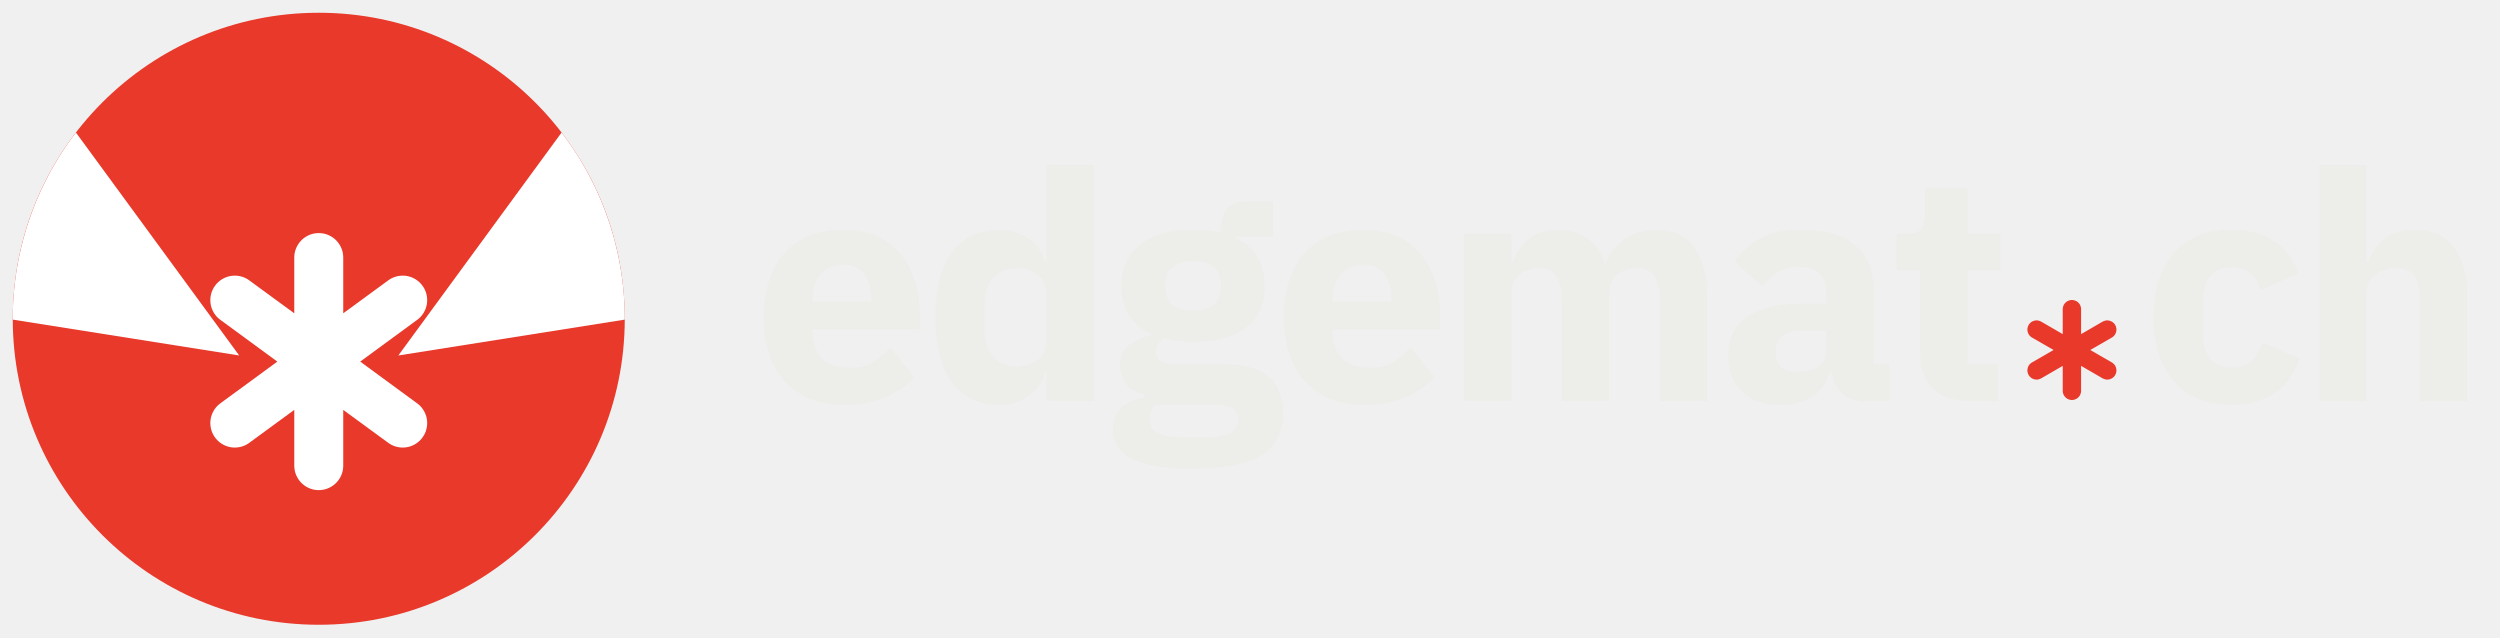
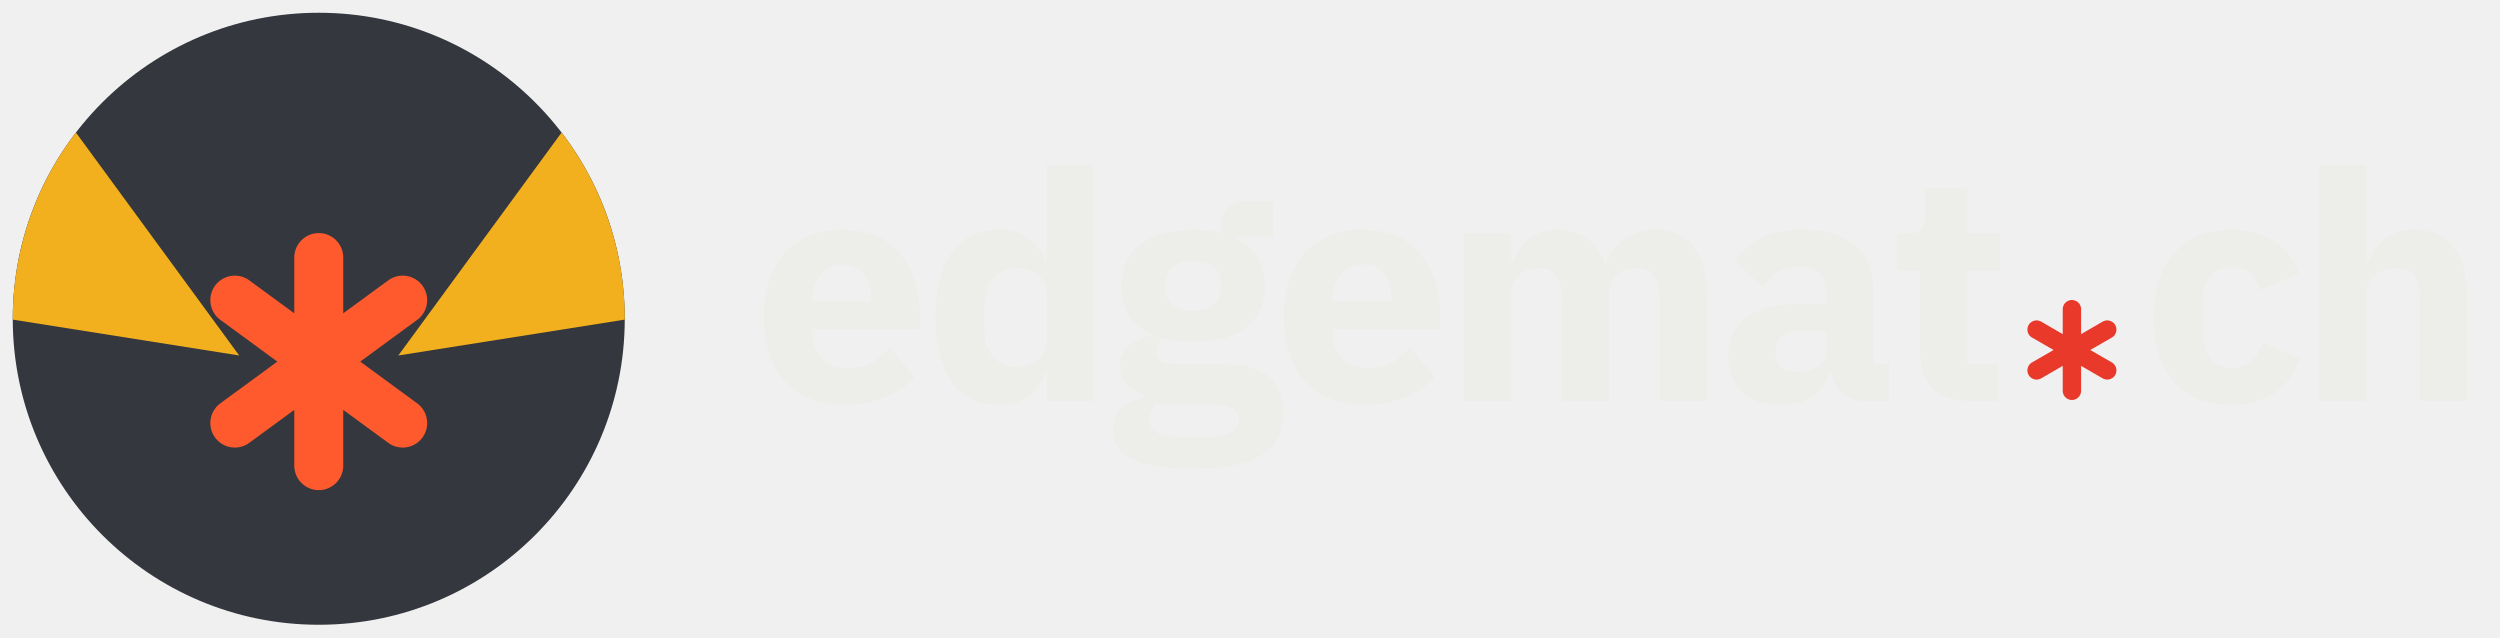
<svg xmlns="http://www.w3.org/2000/svg" width="392.15" height="100" viewBox="0 0 392.15 100">
  <g id="mark" transform="translate(2 2) scale(0.48)">
-     <circle id="ring" cx="100" cy="100" r="100" fill="#E8392B" />
-     <path id="edge-left" fill="#FFFFFF" d="M74 112 L20.65 39.15 L20.42 39.45 L19.68 40.43 L18.95 41.42 L18.24 42.42 L17.54 43.43 L16.85 44.44 L16.18 45.47 L15.51 46.5 L14.86 47.54 L14.23 48.59 L13.6 49.65 L12.99 50.71 L12.39 51.78 L11.81 52.86 L11.24 53.95 L10.68 55.04 L10.13 56.14 L9.6 57.24 L9.08 58.36 L8.58 59.48 L8.09 60.6 L7.61 61.73 L7.15 62.87 L6.7 64.01 L6.27 65.16 L5.85 66.31 L5.44 67.47 L5.05 68.63 L4.67 69.8 L4.31 70.97 L3.96 72.15 L3.62 73.33 L3.3 74.51 L3 75.7 L2.71 76.89 L2.43 78.09 L2.17 79.29 L1.92 80.49 L1.69 81.7 L1.47 82.9 L1.27 84.11 L1.08 85.33 L0.91 86.54 L0.75 87.76 L0.61 88.98 L0.48 90.2 L0.37 91.42 L0.27 92.64 L0.19 93.87 L0.12 95.09 L0.07 96.32 L0.03 97.55 L0.01 98.77 L0 100 L0 100.28 Z" />
-     <path id="edge-right" fill="#FFFFFF" d="M126 112 L200 100.28 L200 100 L199.99 98.77 L199.97 97.55 L199.93 96.32 L199.88 95.09 L199.81 93.87 L199.73 92.64 L199.63 91.42 L199.52 90.2 L199.39 88.98 L199.25 87.76 L199.09 86.54 L198.92 85.33 L198.73 84.11 L198.53 82.9 L198.31 81.7 L198.08 80.49 L197.83 79.29 L197.57 78.09 L197.29 76.89 L197 75.7 L196.7 74.51 L196.38 73.33 L196.04 72.15 L195.69 70.97 L195.33 69.8 L194.95 68.63 L194.56 67.47 L194.15 66.31 L193.73 65.16 L193.3 64.01 L192.85 62.87 L192.39 61.73 L191.91 60.6 L191.42 59.48 L190.92 58.36 L190.4 57.24 L189.87 56.14 L189.32 55.04 L188.76 53.95 L188.19 52.86 L187.61 51.78 L187.01 50.71 L186.4 49.65 L185.77 48.59 L185.14 47.54 L184.49 46.5 L183.82 45.47 L183.15 44.44 L182.46 43.43 L181.76 42.42 L181.05 41.42 L180.32 40.43 L179.58 39.45 L179.35 39.15 Z" />
-     <path id="spark" fill="#FFFFFF" d="M92.02 148.52 L92.07 149.04 L92.15 149.56 L92.27 150.07 L92.42 150.57 L92.61 151.06 L92.83 151.54 L93.07 152 L93.35 152.44 L93.65 152.87 L93.99 153.27 L94.34 153.66 L94.73 154.01 L95.13 154.35 L95.56 154.65 L96 154.93 L96.46 155.17 L96.94 155.39 L97.43 155.58 L97.93 155.73 L98.44 155.85 L98.96 155.93 L99.48 155.98 L100 156 L100.52 155.98 L101.04 155.93 L101.56 155.85 L102.07 155.73 L102.57 155.58 L103.06 155.39 L103.54 155.17 L104 154.93 L104.44 154.65 L104.87 154.35 L105.27 154.01 L105.66 153.66 L106.01 153.27 L106.35 152.87 L106.65 152.44 L106.93 152 L107.17 151.54 L107.39 151.06 L107.58 150.57 L107.73 150.07 L107.85 149.56 L107.93 149.04 L107.98 148.52 L108 148 L108 129.78 L122.7 140.54 L123.14 140.84 L123.59 141.11 L124.05 141.34 L124.53 141.55 L125.03 141.72 L125.53 141.86 L126.05 141.97 L126.56 142.04 L127.09 142.08 L127.61 142.09 L128.13 142.06 L128.65 142 L129.17 141.9 L129.67 141.77 L130.17 141.61 L130.66 141.41 L131.13 141.18 L131.58 140.93 L132.02 140.64 L132.44 140.33 L132.84 139.98 L133.21 139.62 L133.56 139.23 L133.88 138.82 L134.18 138.38 L134.45 137.93 L134.68 137.47 L134.89 136.99 L135.06 136.49 L135.2 135.99 L135.31 135.47 L135.38 134.96 L135.42 134.43 L135.43 133.91 L135.4 133.39 L135.34 132.87 L135.24 132.35 L135.11 131.85 L134.95 131.35 L134.75 130.86 L134.52 130.39 L134.27 129.94 L133.98 129.5 L133.67 129.08 L133.33 128.68 L132.96 128.31 L132.57 127.96 L132.16 127.64 L113.54 114 L132.16 100.36 L132.57 100.04 L132.96 99.69 L133.33 99.32 L133.67 98.92 L133.98 98.5 L134.27 98.06 L134.52 97.61 L134.75 97.14 L134.95 96.65 L135.11 96.15 L135.24 95.65 L135.34 95.13 L135.4 94.61 L135.43 94.09 L135.42 93.57 L135.38 93.04 L135.31 92.53 L135.2 92.01 L135.06 91.51 L134.89 91.01 L134.68 90.53 L134.45 90.07 L134.18 89.62 L133.88 89.18 L133.56 88.77 L133.21 88.38 L132.84 88.02 L132.44 87.67 L132.02 87.36 L131.58 87.07 L131.13 86.82 L130.66 86.59 L130.17 86.39 L129.67 86.23 L129.17 86.1 L128.65 86 L128.13 85.94 L127.61 85.91 L127.09 85.92 L126.56 85.96 L126.05 86.03 L125.53 86.14 L125.03 86.28 L124.53 86.45 L124.05 86.66 L123.59 86.89 L123.14 87.16 L122.7 87.46 L108 98.22 L108 80 L107.98 79.48 L107.93 78.96 L107.85 78.44 L107.73 77.93 L107.58 77.43 L107.39 76.94 L107.17 76.46 L106.93 76 L106.65 75.56 L106.35 75.13 L106.01 74.73 L105.66 74.34 L105.27 73.99 L104.87 73.65 L104.44 73.35 L104 73.07 L103.54 72.83 L103.06 72.61 L102.57 72.42 L102.07 72.27 L101.56 72.15 L101.04 72.07 L100.52 72.02 L100 72 L99.48 72.02 L98.96 72.07 L98.44 72.15 L97.93 72.27 L97.43 72.42 L96.94 72.61 L96.46 72.83 L96 73.07 L95.56 73.35 L95.13 73.65 L94.73 73.99 L94.34 74.34 L93.99 74.73 L93.65 75.13 L93.35 75.56 L93.07 76 L92.83 76.46 L92.61 76.94 L92.42 77.43 L92.27 77.93 L92.15 78.44 L92.07 78.96 L92.02 79.48 L92 80 L92 98.22 L77.3 87.46 L76.86 87.16 L76.41 86.89 L75.95 86.66 L75.47 86.45 L74.97 86.28 L74.47 86.14 L73.95 86.03 L73.44 85.96 L72.91 85.92 L72.39 85.91 L71.87 85.94 L71.35 86 L70.83 86.1 L70.33 86.23 L69.83 86.39 L69.34 86.59 L68.87 86.82 L68.42 87.07 L67.98 87.36 L67.56 87.67 L67.16 88.02 L66.79 88.38 L66.44 88.77 L66.12 89.18 L65.82 89.62 L65.55 90.07 L65.32 90.53 L65.11 91.01 L64.94 91.51 L64.8 92.01 L64.69 92.53 L64.62 93.04 L64.58 93.57 L64.57 94.09 L64.6 94.61 L64.66 95.13 L64.76 95.65 L64.89 96.15 L65.05 96.65 L65.25 97.14 L65.48 97.61 L65.73 98.06 L66.02 98.5 L66.33 98.92 L66.67 99.32 L67.04 99.69 L67.43 100.04 L67.84 100.36 L86.46 114 L67.84 127.64 L67.43 127.96 L67.04 128.31 L66.67 128.68 L66.33 129.08 L66.02 129.5 L65.73 129.94 L65.48 130.39 L65.25 130.86 L65.05 131.35 L64.89 131.85 L64.76 132.35 L64.66 132.87 L64.6 133.39 L64.57 133.91 L64.58 134.43 L64.62 134.96 L64.69 135.47 L64.8 135.99 L64.94 136.49 L65.11 136.99 L65.32 137.47 L65.55 137.93 L65.82 138.38 L66.12 138.82 L66.44 139.23 L66.79 139.62 L67.16 139.98 L67.56 140.33 L67.98 140.64 L68.42 140.93 L68.87 141.18 L69.34 141.41 L69.83 141.61 L70.33 141.77 L70.83 141.9 L71.35 142 L71.87 142.06 L72.39 142.09 L72.91 142.08 L73.44 142.04 L73.95 141.97 L74.47 141.86 L74.97 141.72 L75.47 141.55 L75.95 141.34 L76.41 141.11 L76.86 140.84 L77.3 140.54 L92 129.78 L92 148 Z" />
+     <circle id="ring" cx="100" cy="100" r="100" fill="#34373D" />
+     <path id="edge-left" fill="#F2B01E" d="M74 112 L20.65 39.15 L20.42 39.45 L19.68 40.43 L18.95 41.42 L18.24 42.42 L17.54 43.43 L16.85 44.44 L16.18 45.47 L15.51 46.5 L14.86 47.54 L14.23 48.59 L13.6 49.65 L12.99 50.71 L12.39 51.78 L11.81 52.86 L11.24 53.95 L10.68 55.04 L10.13 56.14 L9.6 57.24 L9.08 58.36 L8.58 59.48 L8.09 60.6 L7.61 61.73 L7.15 62.87 L6.7 64.01 L6.27 65.16 L5.85 66.31 L5.44 67.47 L5.05 68.63 L4.67 69.8 L4.31 70.97 L3.96 72.15 L3.62 73.33 L3.3 74.51 L3 75.7 L2.71 76.89 L2.43 78.09 L2.17 79.29 L1.92 80.49 L1.69 81.7 L1.47 82.9 L1.27 84.11 L1.08 85.33 L0.91 86.54 L0.75 87.76 L0.61 88.98 L0.48 90.2 L0.37 91.42 L0.27 92.64 L0.19 93.87 L0.12 95.09 L0.07 96.32 L0.03 97.55 L0.01 98.77 L0 100 L0 100.28 Z" />
+     <path id="edge-right" fill="#F2B01E" d="M126 112 L200 100.28 L200 100 L199.99 98.77 L199.97 97.55 L199.93 96.32 L199.88 95.09 L199.81 93.87 L199.73 92.64 L199.63 91.42 L199.52 90.2 L199.39 88.98 L199.25 87.76 L199.09 86.54 L198.92 85.33 L198.73 84.11 L198.53 82.9 L198.31 81.7 L198.08 80.49 L197.83 79.29 L197.57 78.09 L197.29 76.89 L197 75.7 L196.7 74.51 L196.38 73.33 L196.04 72.15 L195.69 70.97 L195.33 69.8 L194.95 68.63 L194.56 67.47 L194.15 66.31 L193.73 65.16 L193.3 64.01 L192.85 62.87 L192.39 61.73 L191.91 60.6 L191.42 59.48 L190.92 58.36 L190.4 57.24 L189.87 56.14 L189.32 55.04 L188.76 53.95 L188.19 52.86 L187.61 51.78 L187.01 50.71 L186.4 49.65 L185.77 48.59 L185.14 47.54 L184.49 46.5 L183.82 45.47 L183.15 44.44 L182.46 43.43 L181.76 42.42 L181.05 41.42 L180.32 40.43 L179.58 39.45 L179.35 39.15 Z" />
+     <path id="spark" fill="#FF5A2E" d="M92.02 148.52 L92.07 149.04 L92.15 149.56 L92.27 150.07 L92.42 150.57 L92.61 151.06 L92.83 151.54 L93.07 152 L93.35 152.44 L93.65 152.87 L93.99 153.27 L94.34 153.66 L94.73 154.01 L95.13 154.35 L95.56 154.65 L96 154.93 L96.46 155.17 L96.94 155.39 L97.43 155.58 L97.93 155.73 L98.44 155.85 L98.96 155.93 L99.48 155.98 L100 156 L100.52 155.98 L101.04 155.93 L101.56 155.85 L102.07 155.73 L102.57 155.58 L103.06 155.39 L103.54 155.17 L104 154.93 L104.44 154.65 L104.87 154.35 L105.27 154.01 L105.66 153.66 L106.01 153.27 L106.35 152.87 L106.65 152.44 L106.93 152 L107.17 151.54 L107.39 151.06 L107.58 150.57 L107.73 150.07 L107.85 149.56 L107.93 149.04 L107.98 148.52 L108 148 L108 129.78 L122.7 140.54 L123.14 140.84 L123.59 141.11 L124.05 141.34 L124.53 141.55 L125.03 141.72 L125.53 141.86 L126.05 141.97 L126.56 142.04 L127.09 142.08 L127.61 142.09 L128.13 142.06 L128.65 142 L129.17 141.9 L129.67 141.77 L130.17 141.61 L130.66 141.41 L131.13 141.18 L131.58 140.93 L132.02 140.64 L132.44 140.33 L132.84 139.98 L133.21 139.62 L133.56 139.23 L133.88 138.82 L134.18 138.38 L134.45 137.93 L134.68 137.47 L134.89 136.99 L135.06 136.49 L135.2 135.99 L135.31 135.47 L135.38 134.96 L135.42 134.43 L135.43 133.91 L135.4 133.39 L135.34 132.87 L135.24 132.35 L135.11 131.85 L134.95 131.35 L134.75 130.86 L134.52 130.39 L134.27 129.94 L133.98 129.5 L133.67 129.08 L133.33 128.68 L132.96 128.31 L132.57 127.96 L132.16 127.64 L113.54 114 L132.16 100.36 L132.57 100.04 L132.96 99.69 L133.33 99.32 L133.67 98.92 L133.98 98.5 L134.27 98.06 L134.52 97.61 L134.75 97.14 L134.95 96.65 L135.11 96.15 L135.24 95.65 L135.34 95.13 L135.4 94.61 L135.43 94.09 L135.42 93.57 L135.38 93.04 L135.31 92.53 L135.2 92.01 L135.06 91.51 L134.89 91.01 L134.68 90.53 L134.45 90.07 L134.18 89.62 L133.88 89.18 L133.56 88.77 L133.21 88.38 L132.84 88.02 L132.44 87.67 L132.02 87.36 L131.58 87.07 L131.13 86.82 L130.66 86.59 L130.17 86.39 L129.67 86.23 L129.17 86.1 L128.65 86 L128.13 85.94 L127.61 85.91 L127.09 85.92 L126.56 85.96 L126.05 86.03 L125.53 86.14 L125.03 86.28 L124.53 86.45 L124.05 86.66 L123.59 86.89 L123.14 87.16 L122.7 87.46 L108 98.22 L108 80 L107.98 79.48 L107.93 78.96 L107.85 78.44 L107.73 77.93 L107.58 77.43 L107.39 76.94 L107.17 76.46 L106.93 76 L106.65 75.56 L106.35 75.13 L106.01 74.73 L105.66 74.34 L105.27 73.99 L104.87 73.65 L104.44 73.35 L104 73.07 L103.54 72.83 L103.06 72.61 L102.57 72.42 L102.07 72.27 L101.56 72.15 L101.04 72.07 L100.52 72.02 L100 72 L99.48 72.02 L98.96 72.07 L98.44 72.15 L97.93 72.27 L97.43 72.42 L96.94 72.61 L96.46 72.83 L96 73.07 L95.56 73.35 L95.13 73.65 L94.73 73.99 L94.34 74.34 L93.99 74.73 L93.65 75.13 L93.35 75.56 L93.07 76 L92.83 76.46 L92.61 76.94 L92.42 77.43 L92.27 77.93 L92.15 78.44 L92.07 78.96 L92.02 79.48 L92 80 L92 98.22 L77.3 87.46 L76.86 87.16 L76.41 86.89 L75.95 86.66 L75.47 86.45 L74.97 86.28 L74.47 86.14 L73.95 86.03 L73.44 85.96 L72.91 85.92 L72.39 85.91 L71.87 85.94 L71.35 86 L70.83 86.1 L70.33 86.23 L69.83 86.39 L69.34 86.59 L68.87 86.82 L68.42 87.07 L67.98 87.36 L67.56 87.67 L67.16 88.02 L66.79 88.38 L66.44 88.77 L66.12 89.18 L65.82 89.62 L65.55 90.07 L65.32 90.53 L65.11 91.01 L64.94 91.51 L64.8 92.01 L64.69 92.53 L64.62 93.04 L64.58 93.57 L64.57 94.09 L64.6 94.61 L64.66 95.13 L64.76 95.65 L64.89 96.15 L65.05 96.65 L65.25 97.14 L65.48 97.61 L65.73 98.06 L66.02 98.5 L66.33 98.92 L66.67 99.32 L67.04 99.69 L67.43 100.04 L67.84 100.36 L86.46 114 L67.84 127.64 L67.43 127.96 L67.04 128.31 L66.67 128.68 L66.33 129.08 L66.02 129.5 L65.73 129.94 L65.48 130.39 L65.25 130.86 L65.05 131.35 L64.89 131.85 L64.76 132.35 L64.66 132.87 L64.6 133.39 L64.57 133.91 L64.58 134.43 L64.62 134.96 L64.69 135.47 L64.8 135.99 L64.94 136.49 L65.11 136.99 L65.32 137.47 L65.55 137.93 L65.82 138.38 L66.12 138.82 L66.44 139.23 L66.79 139.62 L67.16 139.98 L67.56 140.33 L67.98 140.64 L68.42 140.93 L68.87 141.18 L69.34 141.41 L69.83 141.61 L70.33 141.77 L70.83 141.9 L71.35 142 L71.87 142.06 L72.39 142.09 L72.91 142.08 L73.44 142.04 L73.95 141.97 L74.47 141.86 L74.97 141.72 L75.47 141.55 L75.95 141.34 L76.41 141.11 L76.86 140.84 L77.3 140.54 L92 129.78 L92 148 Z" />
  </g>
  <path id="wordmark" fill="#EDEDEA" d="M132.4 63.5Q128.4 63.5 125.575 61.825Q122.75 60.15 121.275 57.05Q119.8 53.95 119.8 49.75Q119.8 45.6 121.225 42.525Q122.65 39.45 125.4 37.75Q128.15 36.05 132.1 36.05Q136.45 36.05 139.125 37.925Q141.8 39.8 143.05 42.85Q144.3 45.9 144.3 49.45V51.65H127.45V52.05Q127.45 54.65 128.875 56.175Q130.3 57.7 133.25 57.7Q135.6 57.7 137.025 56.75Q138.45 55.8 139.7 54.55L143.4 59.15Q141.65 61.15 138.825 62.325Q136.0 63.5 132.4 63.5ZM132.25 41.5Q130.75 41.5 129.675 42.175Q128.6 42.85 128.025 44.05Q127.45 45.25 127.45 46.9V47.3H136.65V46.85Q136.65 45.25 136.175 44.05Q135.7 42.85 134.725 42.175Q133.75 41.5 132.25 41.5Z M164.15 62.9V58.5H163.9Q163.35 60.65 161.375 62.075Q159.4 63.5 156.85 63.5Q153.55 63.5 151.3 61.925Q149.05 60.35 147.9 57.275Q146.75 54.2 146.75 49.75Q146.75 45.3 147.9 42.25Q149.05 39.2 151.3 37.625Q153.55 36.05 156.85 36.05Q159.4 36.05 161.375 37.45Q163.35 38.85 163.9 41.05H164.15V25.9H171.55V62.9ZM159.3 57.5Q160.7 57.5 161.8 57.05Q162.9 56.6 163.525 55.725Q164.15 54.85 164.15 53.65V45.9Q164.15 44.7 163.525 43.825Q162.9 42.95 161.8 42.5Q160.7 42.05 159.3 42.05Q157.2 42.05 155.825 43.525Q154.45 45.0 154.45 47.5V52.05Q154.45 54.5 155.825 56.0Q157.2 57.5 159.3 57.5Z M201.25 64.8Q201.25 67.55 199.925 69.5Q198.6 71.45 195.5 72.475Q192.4 73.5 187.05 73.5Q182.5 73.5 179.775 72.775Q177.05 72.05 175.825 70.675Q174.6 69.3 174.6 67.4Q174.6 65.2 175.9 63.95Q177.2 62.7 179.5 62.4V61.85Q177.65 61.5 176.675 60.225Q175.7 58.95 175.7 57.25Q175.7 55.2 177.225 54.075Q178.75 52.95 180.6 52.6V52.4Q178.25 51.3 177.075 49.375Q175.9 47.45 175.9 44.9Q175.9 42.25 177.15 40.25Q178.4 38.25 180.9 37.15Q183.4 36.05 187.15 36.05Q188.4 36.05 189.525 36.175Q190.65 36.3 191.6 36.55V35.55Q191.6 33.5 192.65 32.55Q193.7 31.6 195.55 31.6H199.7V37.1H193.9V37.4Q196.2 38.5 197.3 40.45Q198.4 42.4 198.4 44.9Q198.4 47.5 197.175 49.475Q195.95 51.45 193.45 52.525Q190.95 53.6 187.15 53.6Q185.85 53.6 184.675 53.45Q183.5 53.3 182.5 53.05Q182.0 53.4 181.675 53.925Q181.35 54.45 181.35 55.15Q181.35 56.1 182.075 56.625Q182.8 57.15 184.5 57.15H192.1Q196.9 57.15 199.075 59.15Q201.25 61.15 201.25 64.8ZM194.3 65.8Q194.3 64.65 193.375 64.05Q192.45 63.45 190.25 63.45H181.25Q180.75 63.95 180.525 64.575Q180.3 65.2 180.3 65.8Q180.3 67.2 181.55 67.9Q182.8 68.6 185.8 68.6H188.8Q191.8 68.6 193.05 67.9Q194.3 67.2 194.3 65.8ZM187.15 48.75Q189.35 48.75 190.425 47.8Q191.5 46.85 191.5 45.15V44.55Q191.5 42.8 190.425 41.875Q189.35 40.95 187.15 40.95Q185.0 40.95 183.9 41.875Q182.8 42.8 182.8 44.55V45.15Q182.8 46.85 183.9 47.8Q185.0 48.75 187.15 48.75Z M214.0 63.5Q210.0 63.5 207.175 61.825Q204.35 60.15 202.875 57.05Q201.4 53.95 201.4 49.75Q201.4 45.6 202.825 42.525Q204.25 39.45 207.0 37.75Q209.75 36.05 213.7 36.05Q218.05 36.05 220.725 37.925Q223.4 39.8 224.65 42.85Q225.9 45.9 225.9 49.45V51.65H209.05V52.05Q209.05 54.65 210.475 56.175Q211.9 57.7 214.85 57.7Q217.2 57.7 218.625 56.75Q220.05 55.8 221.3 54.55L225.0 59.15Q223.25 61.15 220.425 62.325Q217.6 63.5 214.0 63.5ZM213.85 41.5Q212.35 41.5 211.275 42.175Q210.2 42.85 209.625 44.05Q209.05 45.25 209.05 46.9V47.3H218.25V46.85Q218.25 45.25 217.775 44.05Q217.3 42.85 216.325 42.175Q215.35 41.5 213.85 41.5Z M237.05 62.9H229.65V36.65H237.05V41.1H237.35Q238.05 39.0 239.775 37.525Q241.5 36.05 244.4 36.05Q247.1 36.05 249.0 37.4Q250.9 38.75 251.75 41.35H251.9Q252.6 39.15 254.75 37.6Q256.9 36.05 259.9 36.05Q263.7 36.05 265.725 38.775Q267.75 41.5 267.75 46.45V62.9H260.35V47.05Q260.35 44.5 259.475 43.275Q258.6 42.05 256.75 42.05Q255.65 42.05 254.65 42.475Q253.65 42.9 253.025 43.75Q252.4 44.6 252.4 45.9V62.9H245.0V47.05Q245.0 44.5 244.1 43.275Q243.2 42.05 241.4 42.05Q240.35 42.05 239.35 42.475Q238.35 42.9 237.7 43.75Q237.05 44.6 237.05 45.9Z M296.35 62.9H292.25Q290.9 62.9 289.725 62.225Q288.55 61.55 287.85 60.2Q287.4 59.35 287.25 58.3H286.95Q286.35 60.85 284.3 62.175Q282.25 63.5 279.25 63.5Q275.3 63.5 273.2 61.375Q271.1 59.25 271.1 55.85Q271.1 53.05 272.475 51.25Q273.85 49.45 276.375 48.55Q278.9 47.65 282.35 47.65H286.5V46.0Q286.5 44.1 285.5 42.975Q284.5 41.85 282.15 41.85Q279.95 41.85 278.65 42.8Q277.35 43.75 276.5 44.95L272.1 41.05Q273.7 38.7 276.15 37.375Q278.6 36.05 282.7 36.05Q288.25 36.05 291.075 38.525Q293.9 41.0 293.9 45.65V57.15H296.35ZM286.5 51.85H282.9Q280.75 51.85 279.65 52.6Q278.55 53.35 278.55 54.8V55.55Q278.55 56.95 279.45 57.65Q280.35 58.35 282.0 58.35Q283.25 58.35 284.25 58.0Q285.25 57.65 285.875 56.9Q286.5 56.15 286.5 54.95Z M313.4 62.9H309Q305.2 62.9 303.2 60.95Q301.2 59.0 301.2 55.25V42.4H297.5V36.65H299.35Q300.85 36.65 301.4 35.925Q301.95 35.2 301.95 33.85V29.55H308.6V36.65H313.8V42.4H308.6V57.15H313.4Z M350.05 63.5Q344.15 63.5 340.975 59.775Q337.8 56.05 337.8 49.75Q337.8 43.45 340.975 39.75Q344.15 36.05 350.05 36.05Q354.05 36.05 356.725 37.85Q359.4 39.65 360.55 42.9L354.55 45.5Q354.2 44.0 353.1 42.95Q352 41.9 350.05 41.9Q347.8 41.9 346.65 43.375Q345.5 44.85 345.5 47.35V52.25Q345.5 54.7 346.65 56.2Q347.8 57.7 350.05 57.7Q352.25 57.7 353.325 56.5Q354.4 55.3 354.95 53.75L360.7 56.25Q359.4 60.0 356.65 61.75Q353.9 63.5 350.05 63.5Z M363.8 62.9V25.9H371.2V41.1H371.5Q372.2 39.05 373.95 37.55Q375.7 36.05 378.8 36.05Q382.8 36.05 384.9 38.775Q387 41.5 387 46.45V62.9H379.6V47.05Q379.6 44.55 378.8 43.3Q378 42.05 375.95 42.05Q374.75 42.05 373.675 42.475Q372.6 42.9 371.9 43.75Q371.2 44.6 371.2 45.9V62.9Z" />
  <path id="spark-dot" fill="#E8392B" d="M323.56 61.39 L323.57 61.49 L323.59 61.58 L323.61 61.67 L323.64 61.76 L323.67 61.85 L323.71 61.94 L323.75 62.02 L323.8 62.1 L323.86 62.18 L323.92 62.25 L323.98 62.32 L324.05 62.38 L324.12 62.44 L324.2 62.5 L324.28 62.55 L324.36 62.59 L324.45 62.63 L324.54 62.66 L324.63 62.69 L324.72 62.71 L324.81 62.73 L324.91 62.74 L325 62.74 L325.09 62.74 L325.19 62.73 L325.28 62.71 L325.37 62.69 L325.46 62.66 L325.55 62.63 L325.64 62.59 L325.72 62.55 L325.8 62.5 L325.88 62.44 L325.95 62.38 L326.02 62.32 L326.08 62.25 L326.14 62.18 L326.2 62.1 L326.25 62.02 L326.29 61.94 L326.33 61.85 L326.36 61.76 L326.39 61.67 L326.41 61.58 L326.43 61.49 L326.44 61.39 L326.44 61.3 L326.44 57.39 L329.82 59.35 L329.91 59.39 L329.99 59.43 L330.08 59.46 L330.17 59.49 L330.26 59.51 L330.35 59.53 L330.45 59.54 L330.54 59.54 L330.64 59.54 L330.73 59.53 L330.82 59.51 L330.92 59.49 L331.01 59.46 L331.09 59.43 L331.18 59.39 L331.26 59.35 L331.34 59.3 L331.42 59.24 L331.49 59.18 L331.56 59.12 L331.63 59.05 L331.68 58.98 L331.74 58.9 L331.79 58.82 L331.83 58.74 L331.87 58.65 L331.91 58.56 L331.93 58.47 L331.95 58.38 L331.97 58.29 L331.98 58.19 L331.98 58.1 L331.98 58.01 L331.97 57.91 L331.95 57.82 L331.93 57.73 L331.91 57.64 L331.87 57.55 L331.83 57.46 L331.79 57.38 L331.74 57.3 L331.68 57.22 L331.63 57.15 L331.56 57.08 L331.49 57.02 L331.42 56.96 L331.34 56.9 L331.26 56.85 L327.88 54.9 L331.26 52.95 L331.34 52.9 L331.42 52.84 L331.49 52.78 L331.56 52.72 L331.63 52.65 L331.68 52.58 L331.74 52.5 L331.79 52.42 L331.83 52.34 L331.87 52.25 L331.91 52.16 L331.93 52.07 L331.95 51.98 L331.97 51.89 L331.98 51.79 L331.98 51.7 L331.98 51.61 L331.97 51.51 L331.95 51.42 L331.93 51.33 L331.91 51.24 L331.87 51.15 L331.83 51.06 L331.79 50.98 L331.74 50.9 L331.68 50.82 L331.63 50.75 L331.56 50.68 L331.49 50.62 L331.42 50.56 L331.34 50.5 L331.26 50.45 L331.18 50.41 L331.09 50.37 L331.01 50.34 L330.92 50.31 L330.82 50.29 L330.73 50.27 L330.64 50.26 L330.54 50.26 L330.45 50.26 L330.35 50.27 L330.26 50.29 L330.17 50.31 L330.08 50.34 L329.99 50.37 L329.91 50.41 L329.82 50.45 L326.44 52.41 L326.44 48.5 L326.44 48.41 L326.43 48.31 L326.41 48.22 L326.39 48.13 L326.36 48.04 L326.33 47.95 L326.29 47.86 L326.25 47.78 L326.2 47.7 L326.14 47.62 L326.08 47.55 L326.02 47.48 L325.95 47.42 L325.88 47.36 L325.8 47.3 L325.72 47.25 L325.64 47.21 L325.55 47.17 L325.46 47.14 L325.37 47.11 L325.28 47.09 L325.19 47.07 L325.09 47.06 L325 47.06 L324.91 47.06 L324.81 47.07 L324.72 47.09 L324.63 47.11 L324.54 47.14 L324.45 47.17 L324.36 47.21 L324.28 47.25 L324.2 47.3 L324.12 47.36 L324.05 47.42 L323.98 47.48 L323.92 47.55 L323.86 47.62 L323.8 47.7 L323.75 47.78 L323.71 47.86 L323.67 47.95 L323.64 48.04 L323.61 48.13 L323.59 48.22 L323.57 48.31 L323.56 48.41 L323.56 48.5 L323.56 52.41 L320.18 50.45 L320.09 50.41 L320.01 50.37 L319.92 50.34 L319.83 50.31 L319.74 50.29 L319.65 50.27 L319.55 50.26 L319.46 50.26 L319.36 50.26 L319.27 50.27 L319.18 50.29 L319.08 50.31 L318.99 50.34 L318.91 50.37 L318.82 50.41 L318.74 50.45 L318.66 50.5 L318.58 50.56 L318.51 50.62 L318.44 50.68 L318.37 50.75 L318.32 50.82 L318.26 50.9 L318.21 50.98 L318.17 51.06 L318.13 51.15 L318.09 51.24 L318.07 51.33 L318.05 51.42 L318.03 51.51 L318.02 51.61 L318.02 51.7 L318.02 51.79 L318.03 51.89 L318.05 51.98 L318.07 52.07 L318.09 52.16 L318.13 52.25 L318.17 52.34 L318.21 52.42 L318.26 52.5 L318.32 52.58 L318.37 52.65 L318.44 52.72 L318.51 52.78 L318.58 52.84 L318.66 52.9 L318.74 52.95 L322.12 54.9 L318.74 56.85 L318.66 56.9 L318.58 56.96 L318.51 57.02 L318.44 57.08 L318.37 57.15 L318.32 57.22 L318.26 57.3 L318.21 57.38 L318.17 57.46 L318.13 57.55 L318.09 57.64 L318.07 57.73 L318.05 57.82 L318.03 57.91 L318.02 58.01 L318.02 58.1 L318.02 58.19 L318.03 58.29 L318.05 58.38 L318.07 58.47 L318.09 58.56 L318.13 58.65 L318.17 58.74 L318.21 58.82 L318.26 58.9 L318.32 58.98 L318.37 59.05 L318.44 59.12 L318.51 59.18 L318.58 59.24 L318.66 59.3 L318.74 59.35 L318.82 59.39 L318.91 59.43 L318.99 59.46 L319.08 59.49 L319.18 59.51 L319.27 59.53 L319.36 59.54 L319.46 59.54 L319.55 59.54 L319.65 59.53 L319.74 59.51 L319.83 59.49 L319.92 59.46 L320.01 59.43 L320.09 59.39 L320.18 59.35 L323.56 57.39 L323.56 61.3 Z" />
</svg>
